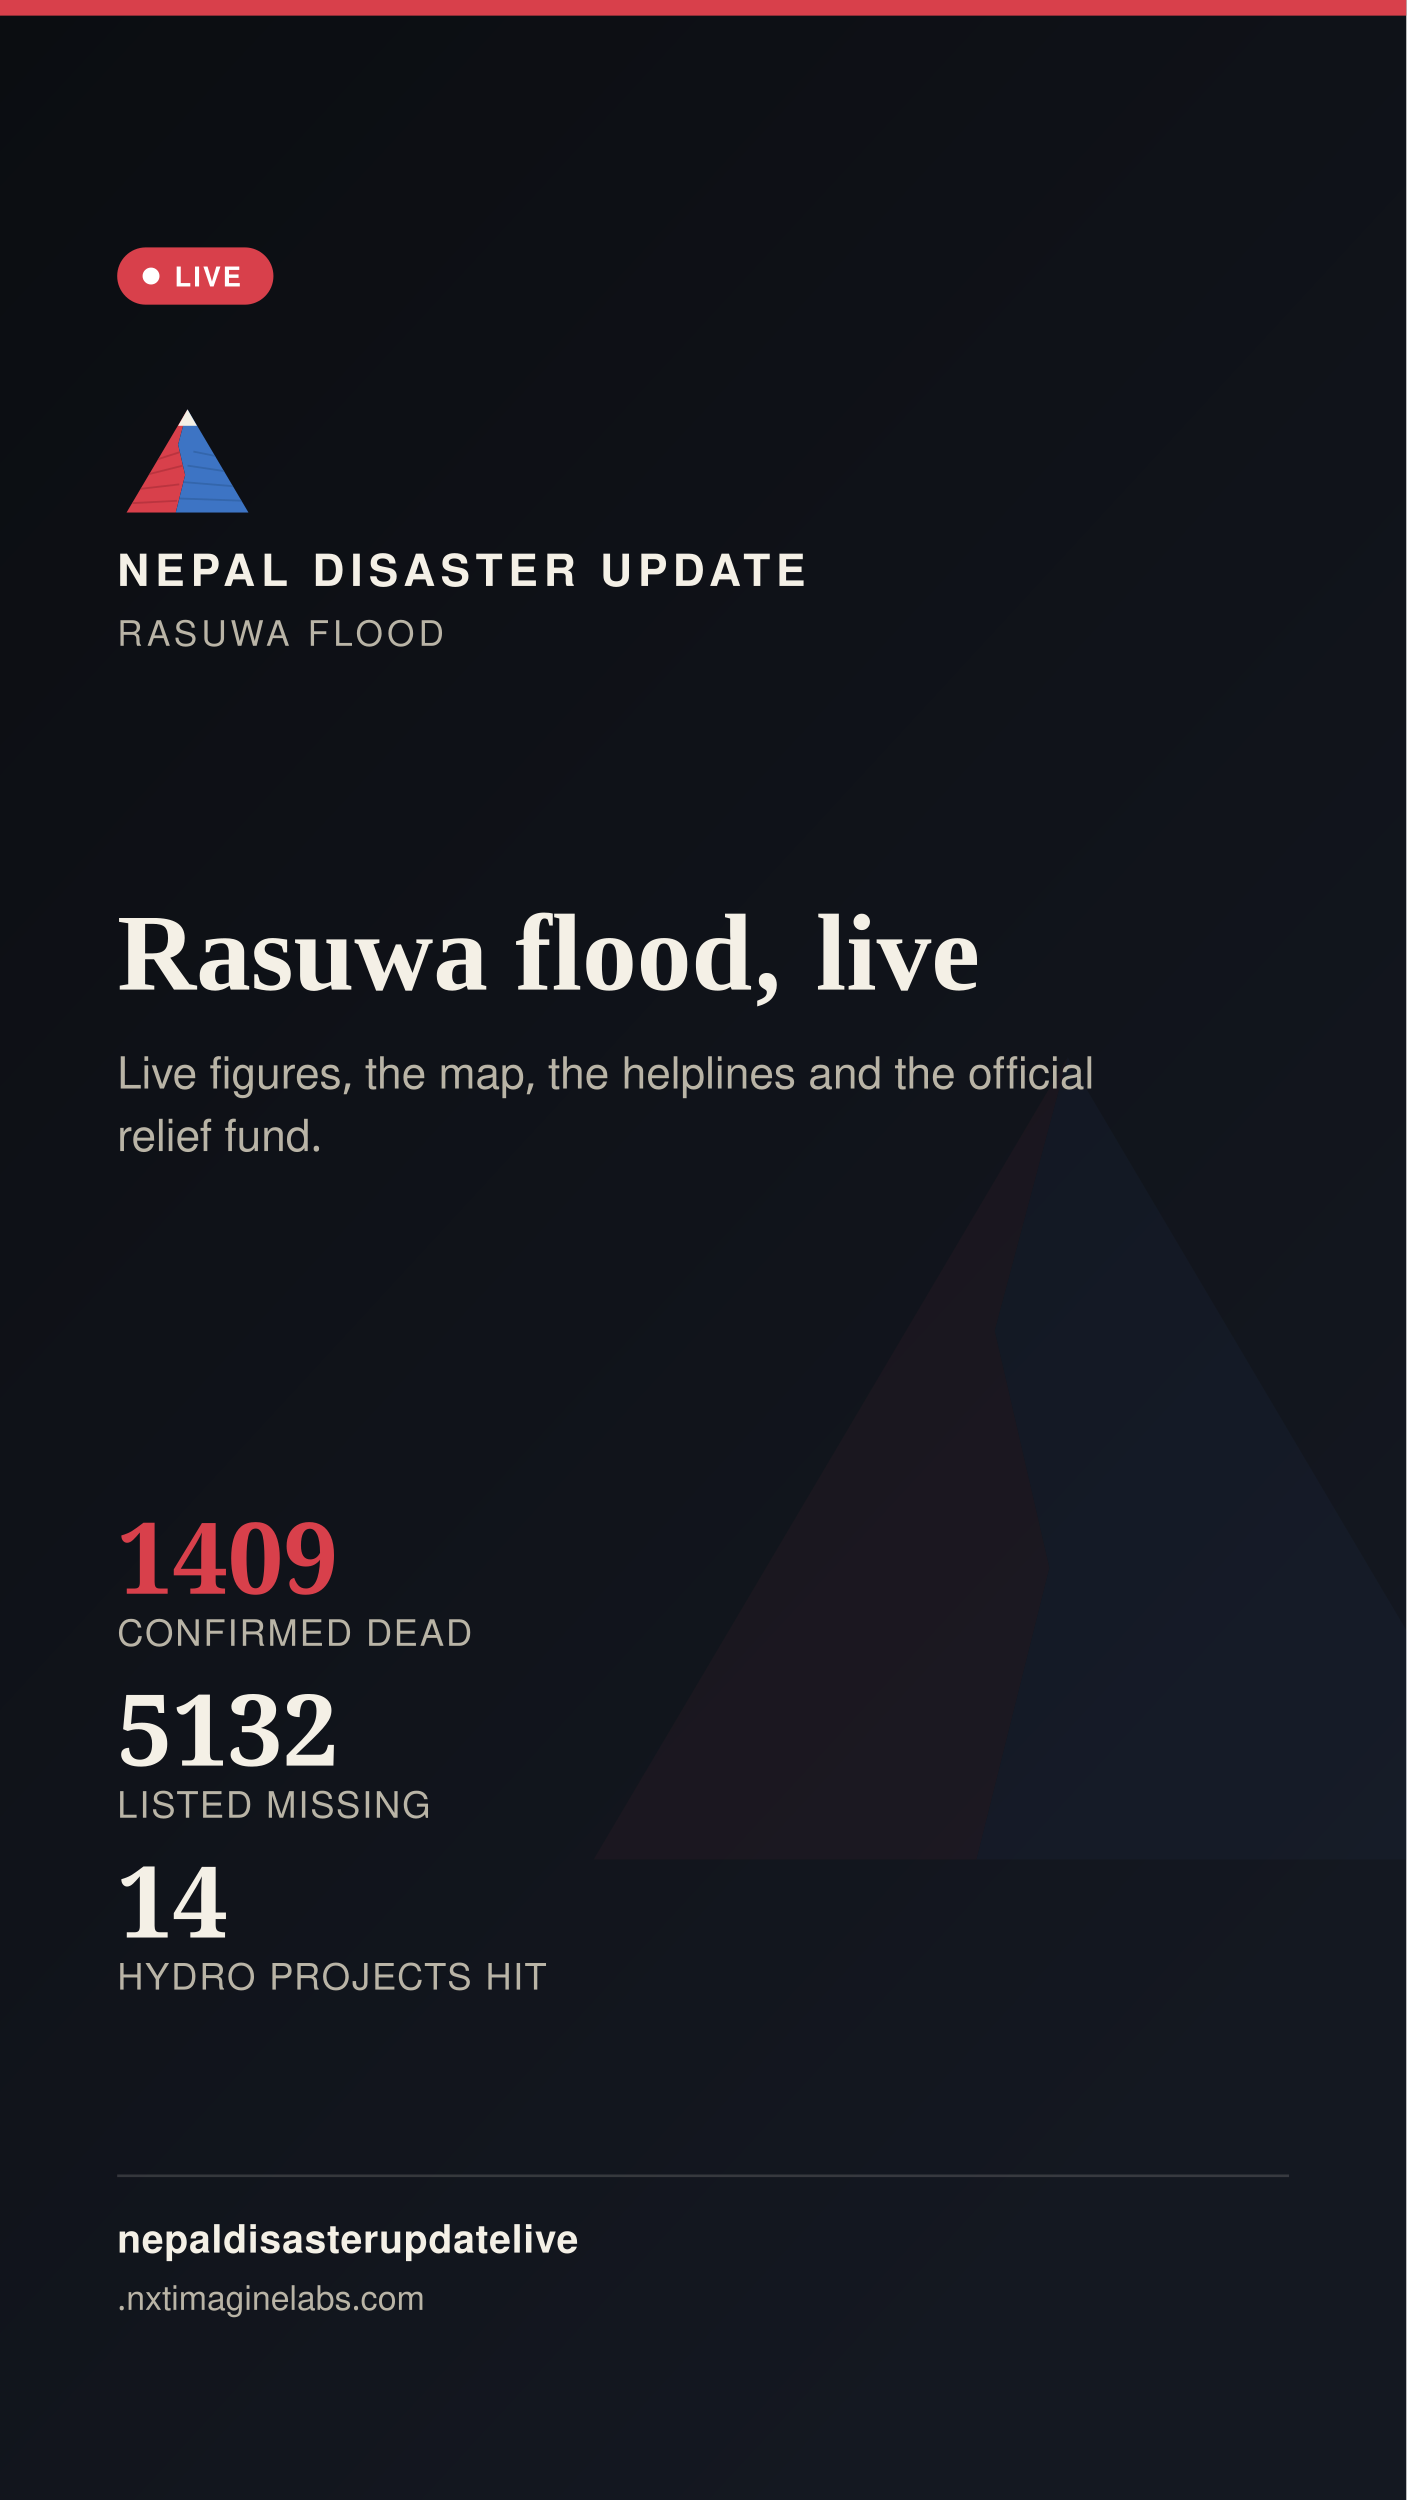
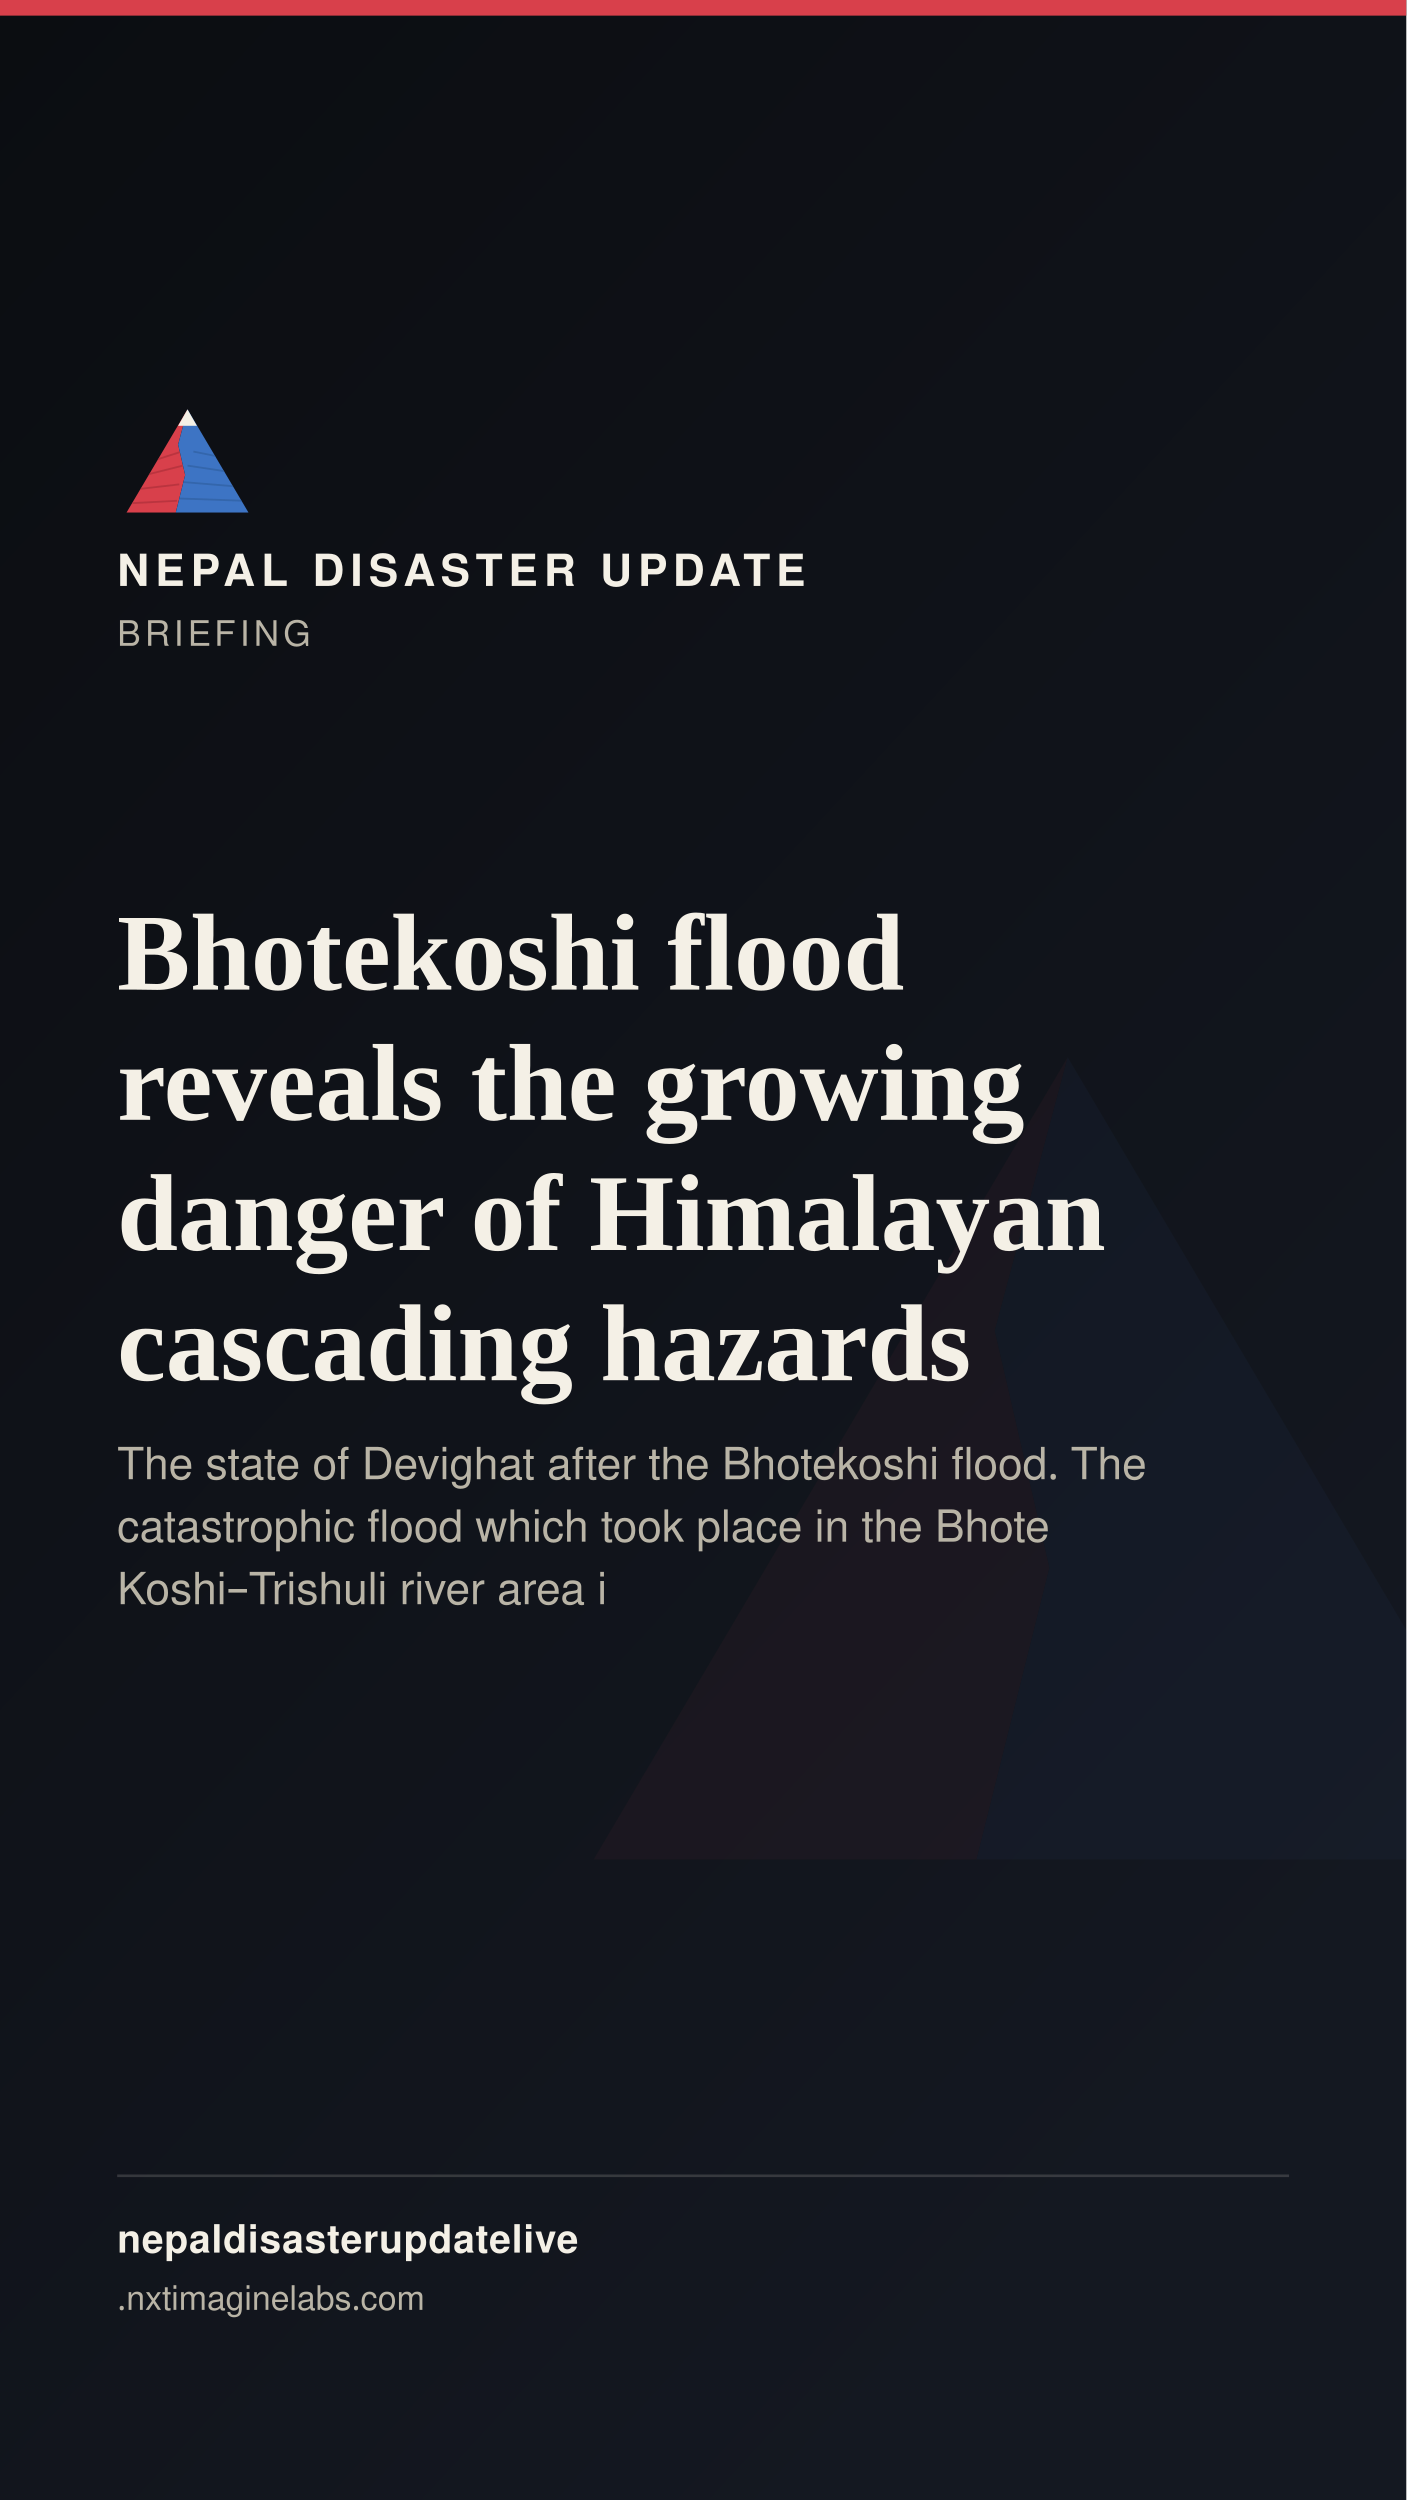
<svg xmlns="http://www.w3.org/2000/svg" width="1080" height="1920" viewBox="0 0 1080 1920">
  <defs>
    <linearGradient id="stbg" x1="0" y1="0" x2="0.6" y2="1">
      <stop offset="0" stop-color="#0B0D11" />
      <stop offset="1" stop-color="#141821" />
    </linearGradient>
  </defs>
  <rect width="1080" height="1920" fill="url(#stbg)" />
  <g transform="translate(400,700) scale(7)" opacity="0.05">
    <polygon points="60,16 52,46 58,72 50,104 8,104" fill="#D8404B" />
    <polygon points="60,16 112,104 50,104 58,72 52,46" fill="#3D74C4" />
  </g>
  <rect x="0" y="0" width="1080" height="12" fill="#D8404B" />
  <g transform="translate(90,300) scale(0.9)">
    <g>
      <defs>
        <clipPath id="ogLs">
          <polygon points="60,16 52,46 58,72 50,104 8,104" />
        </clipPath>
        <clipPath id="ogRs">
          <polygon points="60,16 112,104 50,104 58,72 52,46" />
        </clipPath>
      </defs>
      <polygon points="60,16 52,46 58,72 50,104 8,104" fill="#D8404B" />
      <g clip-path="url(#ogLs)" stroke="#A32A34" stroke-width="1.6" fill="none" opacity="0.55">
        <path d="M30,60 L55,52" />
        <path d="M24,72 L56,64" />
        <path d="M18,84 L53,80" />
        <path d="M13,96 L51,94" />
      </g>
      <polygon points="60,16 112,104 50,104 58,72 52,46" fill="#3D74C4" />
      <g clip-path="url(#ogRs)" stroke="#2A5793" stroke-width="1.6" fill="none" opacity="0.5">
        <path d="M65,52 L95,58" />
        <path d="M60,64 L100,70" />
        <path d="M56,78 L104,82" />
        <path d="M52,92 L108,94" />
      </g>
      <polygon points="60,16 52,30 68,30" fill="#F4F0E6" />
    </g>
  </g>
  <text x="90" y="450" font-family="'Public Sans', 'Noto Sans Devanagari', 'Helvetica Neue', Helvetica, Arial, sans-serif" font-size="34" font-weight="800" letter-spacing="4.6" fill="#F4F0E6">NEPAL DISASTER UPDATE</text>
-   <text x="90" y="496" font-family="'Public Sans', 'Noto Sans Devanagari', 'Helvetica Neue', Helvetica, Arial, sans-serif" font-size="27" letter-spacing="3.2" fill="#B9B4A6">RASUWA FLOOD</text>
-   <g>
-     <rect x="90" y="190" width="120" height="44" rx="22" fill="#D8404B" stroke="none" />
-     <circle cx="116" cy="212" r="6.5" fill="#FFFFFF" />
-     <text x="134" y="220" font-family="'Public Sans', 'Noto Sans Devanagari', 'Helvetica Neue', Helvetica, Arial, sans-serif" font-size="21" font-weight="700" letter-spacing="1.6" fill="#FFFFFF">LIVE</text>
-   </g>
-   <text x="90" y="760" font-family="Newsreader, 'Noto Serif Devanagari', Georgia, 'Times New Roman', serif" font-size="84" font-weight="600" fill="#F4F0E6">Rasuwa flood, live</text>
-   <text x="90" y="836" font-family="'Public Sans', 'Noto Sans Devanagari', 'Helvetica Neue', Helvetica, Arial, sans-serif" font-size="34" fill="#B9B4A6">Live figures, the map, the helplines and the official</text>
-   <text x="90" y="884" font-family="'Public Sans', 'Noto Sans Devanagari', 'Helvetica Neue', Helvetica, Arial, sans-serif" font-size="34" fill="#B9B4A6">relief fund.</text>
-   <g transform="translate(90,1224)">
-     <text x="0" y="0" font-family="Newsreader, 'Noto Serif Devanagari', Georgia, 'Times New Roman', serif" font-size="76" font-weight="600" fill="#D8404B">1409</text>
-     <text x="0" y="40" font-family="'Public Sans', 'Noto Sans Devanagari', 'Helvetica Neue', Helvetica, Arial, sans-serif" font-size="28" letter-spacing="1.4" fill="#B9B4A6">CONFIRMED DEAD</text>
-     <text x="0" y="132" font-family="Newsreader, 'Noto Serif Devanagari', Georgia, 'Times New Roman', serif" font-size="76" font-weight="600" fill="#F4F0E6">5132</text>
-     <text x="0" y="172" font-family="'Public Sans', 'Noto Sans Devanagari', 'Helvetica Neue', Helvetica, Arial, sans-serif" font-size="28" letter-spacing="1.4" fill="#B9B4A6">LISTED MISSING</text>
-     <text x="0" y="264" font-family="Newsreader, 'Noto Serif Devanagari', Georgia, 'Times New Roman', serif" font-size="76" font-weight="600" fill="#F4F0E6">14</text>
-     <text x="0" y="304" font-family="'Public Sans', 'Noto Sans Devanagari', 'Helvetica Neue', Helvetica, Arial, sans-serif" font-size="28" letter-spacing="1.4" fill="#B9B4A6">HYDRO PROJECTS HIT</text>
-   </g>
+   <text x="90" y="496" font-family="'Public Sans', 'Noto Sans Devanagari', 'Helvetica Neue', Helvetica, Arial, sans-serif" font-size="27" letter-spacing="3.2" fill="#B9B4A6">BRIEFING</text>
+   <text x="90" y="760" font-family="Newsreader, 'Noto Serif Devanagari', Georgia, 'Times New Roman', serif" font-size="84" font-weight="600" fill="#F4F0E6">Bhotekoshi flood</text>
+   <text x="90" y="860" font-family="Newsreader, 'Noto Serif Devanagari', Georgia, 'Times New Roman', serif" font-size="84" font-weight="600" fill="#F4F0E6">reveals the growing</text>
+   <text x="90" y="960" font-family="Newsreader, 'Noto Serif Devanagari', Georgia, 'Times New Roman', serif" font-size="84" font-weight="600" fill="#F4F0E6">danger of Himalayan</text>
+   <text x="90" y="1060" font-family="Newsreader, 'Noto Serif Devanagari', Georgia, 'Times New Roman', serif" font-size="84" font-weight="600" fill="#F4F0E6">cascading hazards</text>
+   <text x="90" y="1136" font-family="'Public Sans', 'Noto Sans Devanagari', 'Helvetica Neue', Helvetica, Arial, sans-serif" font-size="34" fill="#B9B4A6">The state of Devighat after the Bhotekoshi flood. The</text>
+   <text x="90" y="1184" font-family="'Public Sans', 'Noto Sans Devanagari', 'Helvetica Neue', Helvetica, Arial, sans-serif" font-size="34" fill="#B9B4A6">catastrophic flood which took place in the Bhote</text>
+   <text x="90" y="1232" font-family="'Public Sans', 'Noto Sans Devanagari', 'Helvetica Neue', Helvetica, Arial, sans-serif" font-size="34" fill="#B9B4A6">Koshi–Trishuli river area i</text>
  <rect x="90" y="1670" width="900" height="2" fill="rgba(244,240,230,0.16)" />
  <text x="90" y="1730" font-family="'Public Sans', 'Noto Sans Devanagari', 'Helvetica Neue', Helvetica, Arial, sans-serif" font-size="30" fill="#F4F0E6" font-weight="700" letter-spacing="0.6">nepaldisasterupdatelive</text>
  <text x="90" y="1774" font-family="'Public Sans', 'Noto Sans Devanagari', 'Helvetica Neue', Helvetica, Arial, sans-serif" font-size="26" fill="#B9B4A6">
    .nxtimaginelabs.com</text>
</svg>
